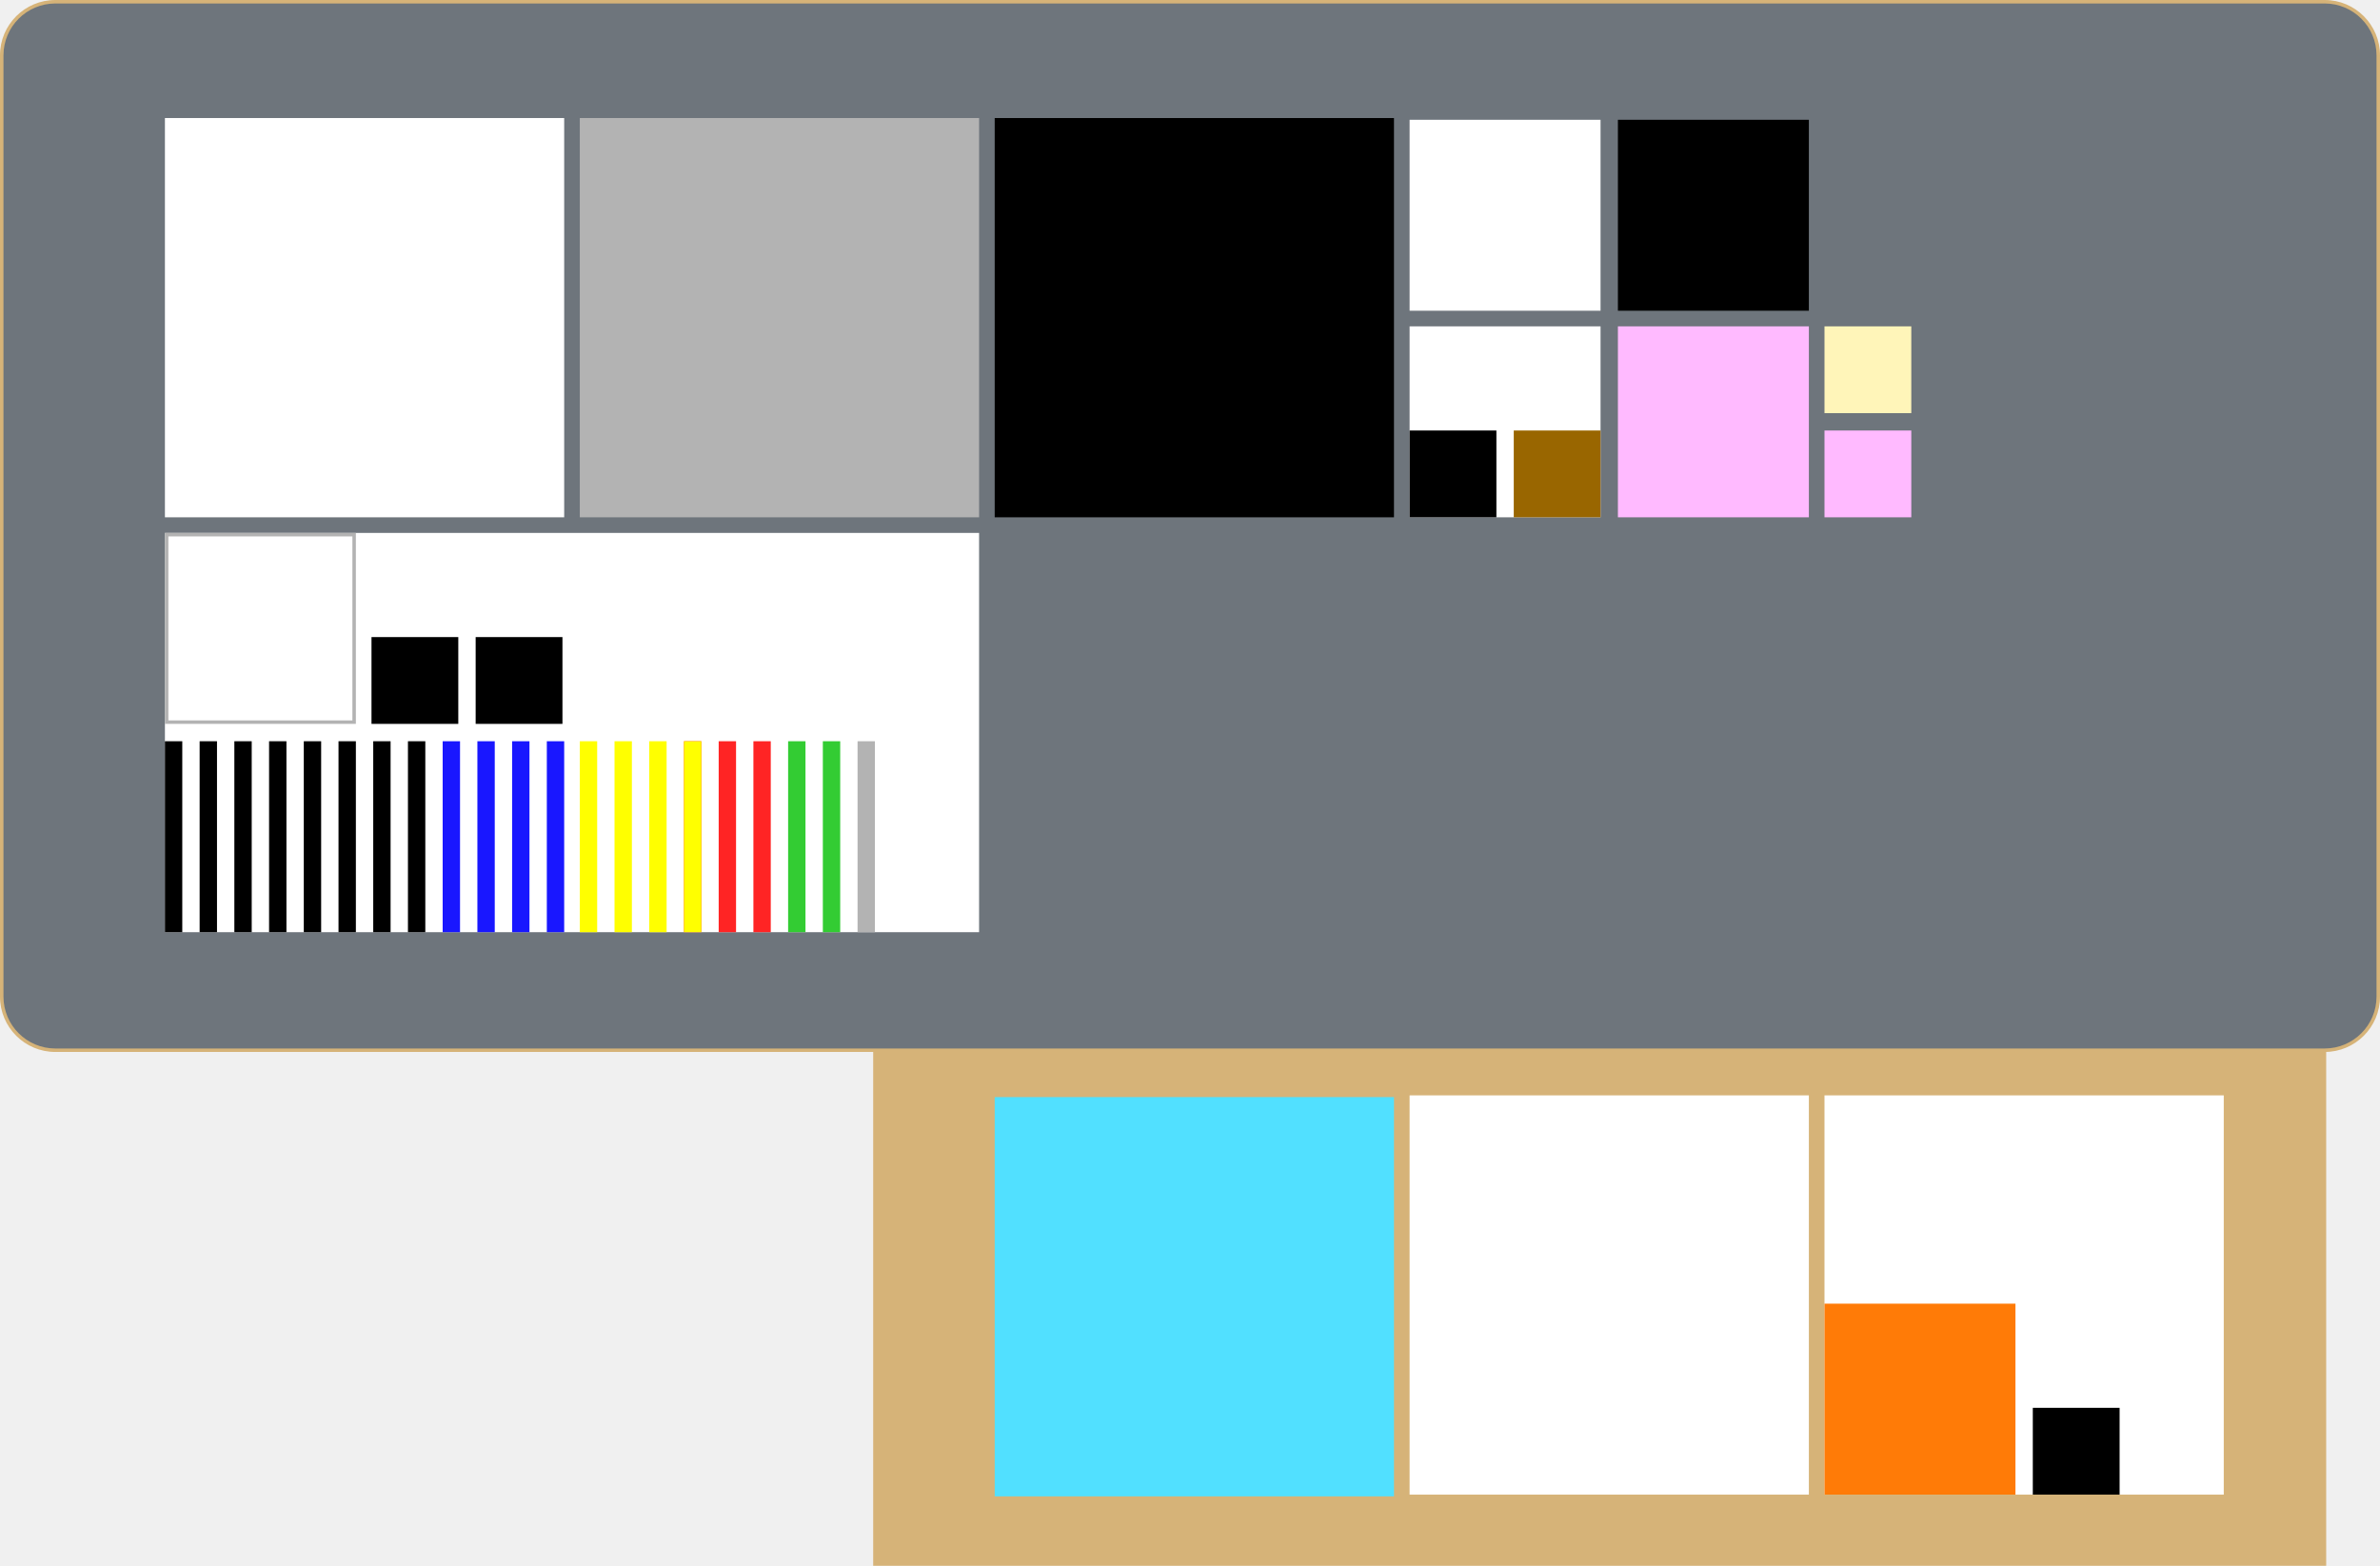
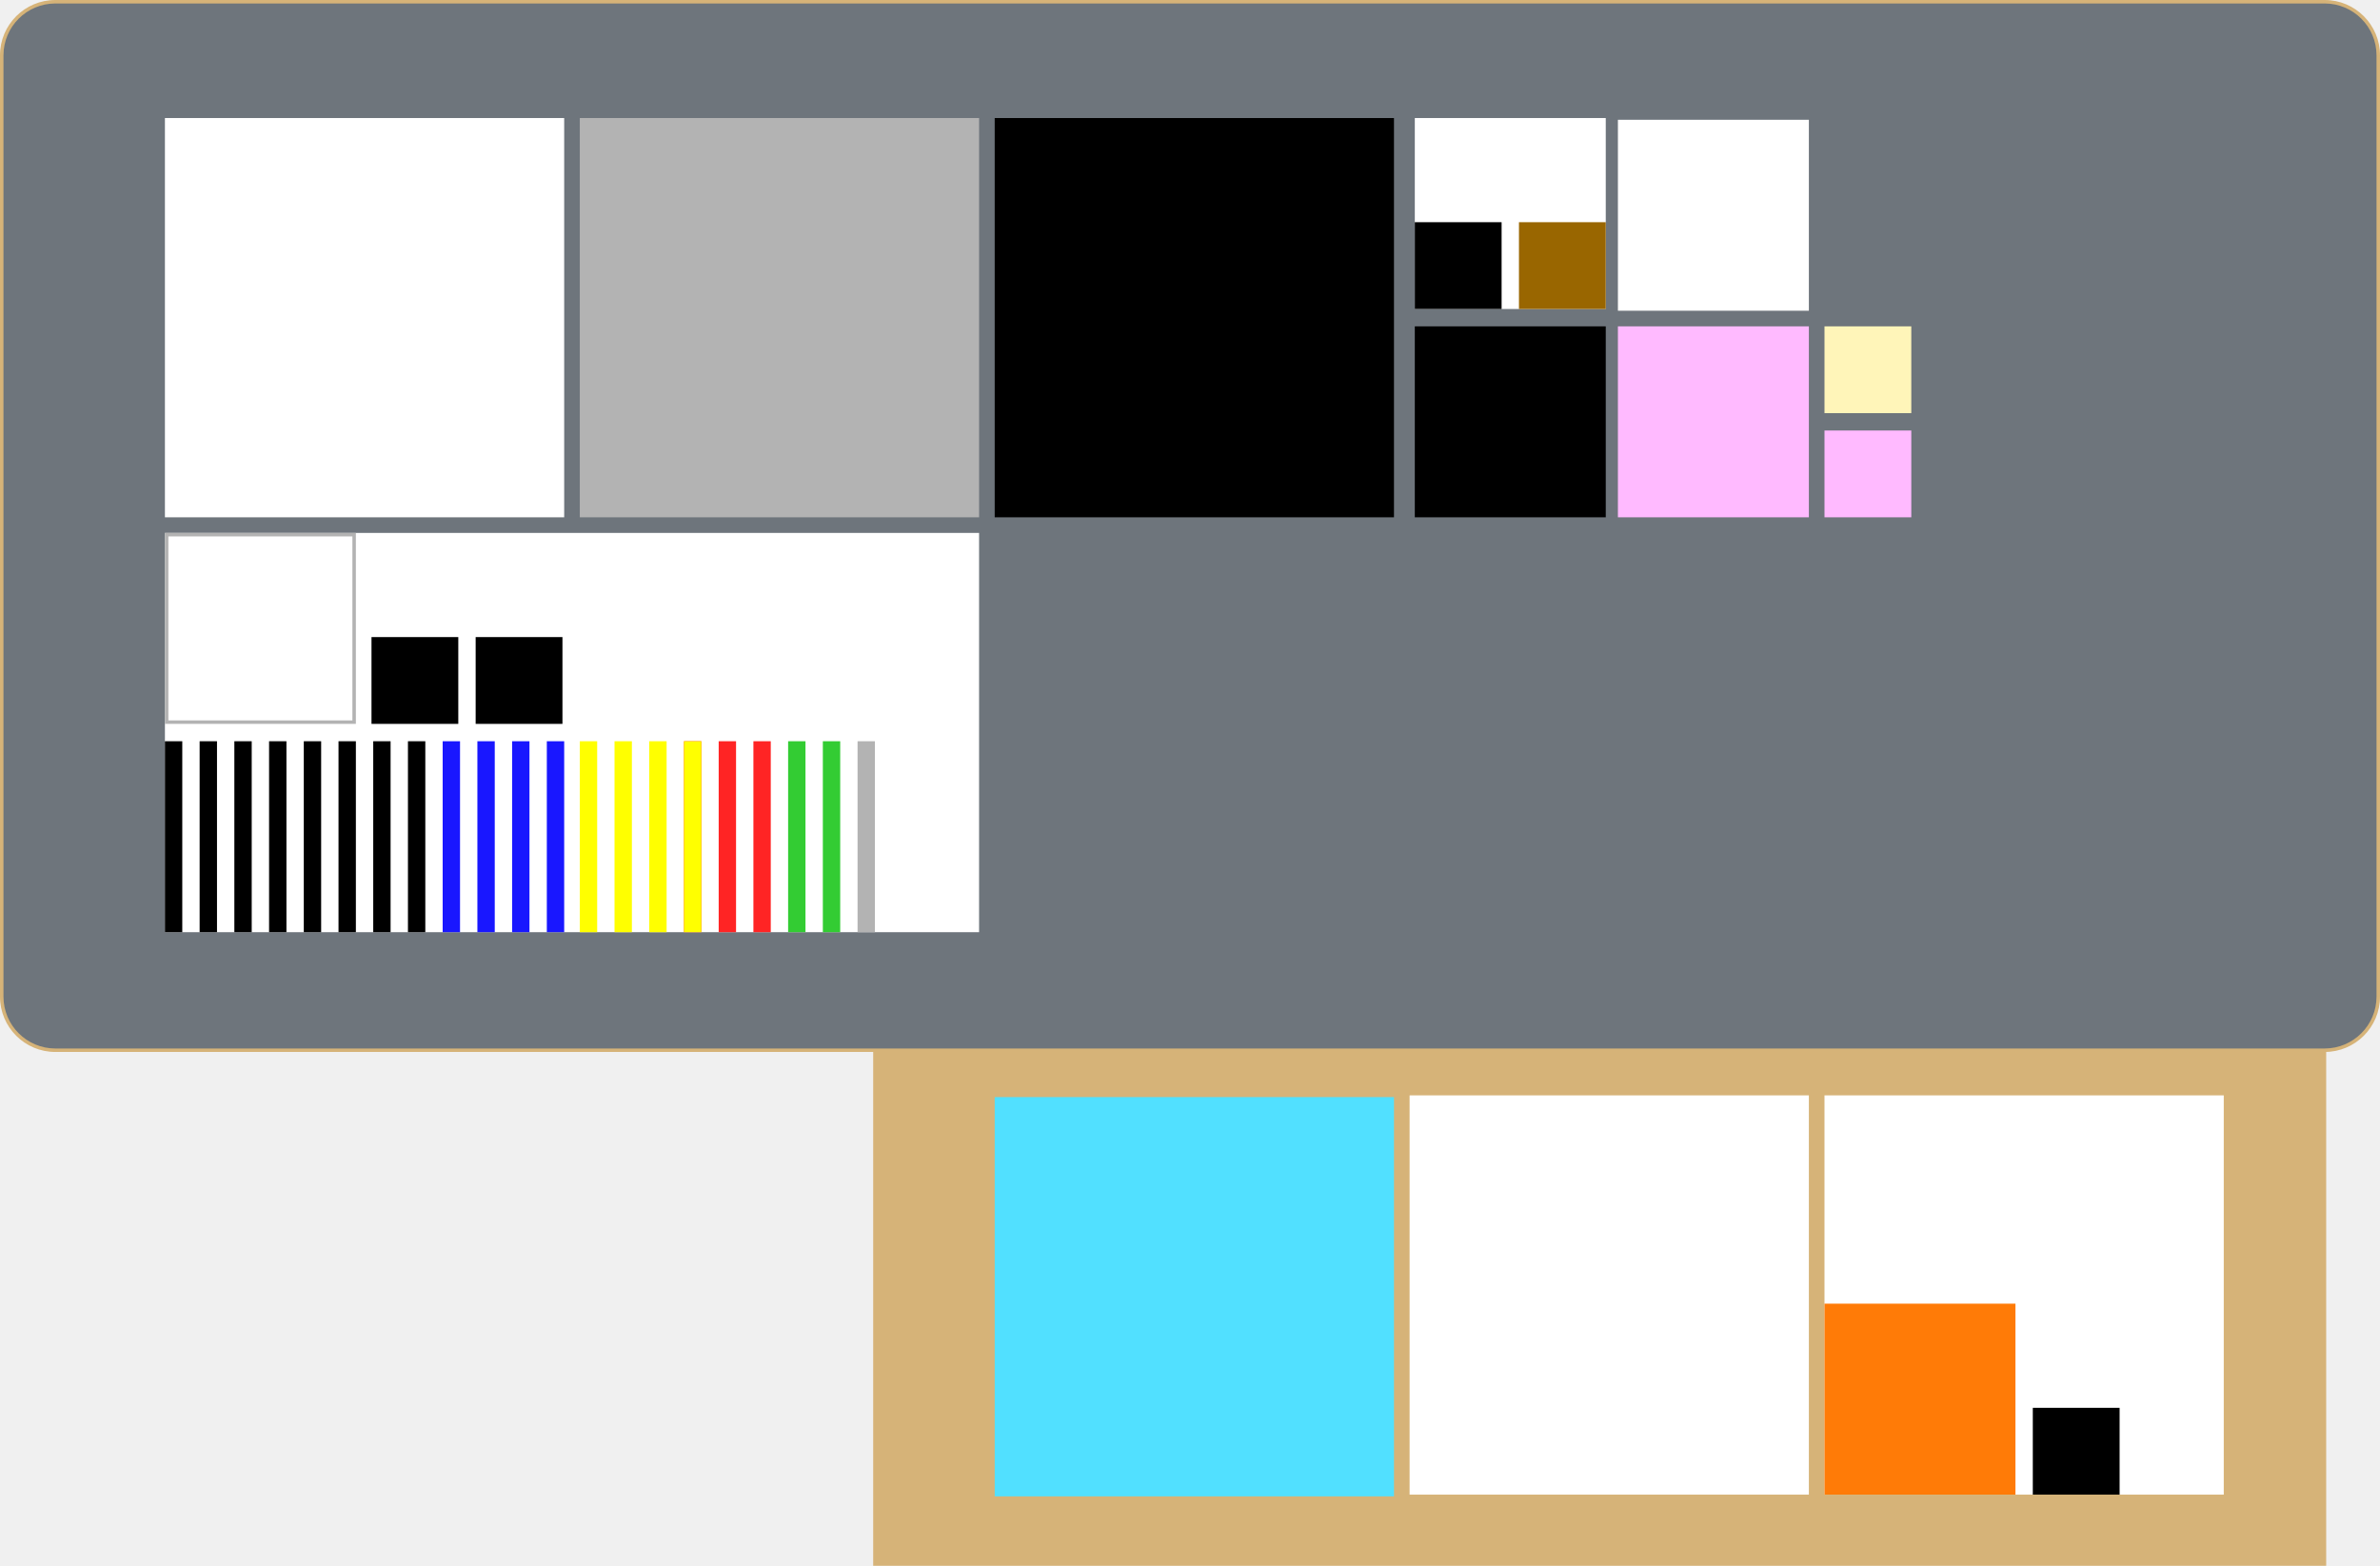
<svg xmlns="http://www.w3.org/2000/svg" viewBox="0 0 1371 902">
  <defs>
    <style>.cls-1{fill:#d6b378;}.cls-2{fill:#6e757c;}.cls-3{fill:#fff;}.cls-4{fill:#51e0ff;}.cls-5{fill:#ff7b07;}.cls-6{fill:#b3b3b3;}.cls-7{fill:#960;}.cls-8{fill:#fff5b9;}.cls-9{fill:#ffbaff;}.cls-10{fill:#1917ff;}.cls-11{fill:#ff2424;}.cls-12{fill:#3c3;}.cls-13{fill:#ff0;}</style>
  </defs>
  <g id="Desk">
    <rect class="cls-1" x="503" y="592" width="837" height="310" />
    <rect class="cls-2" x="1" y="1" width="1369" height="604" rx="30.87" />
    <path class="cls-1" d="M1339.13,2A29.9,29.9,0,0,1,1369,31.87V574.13A29.9,29.9,0,0,1,1339.13,604H31.87A29.9,29.9,0,0,1,2,574.13V31.87A29.9,29.9,0,0,1,31.87,2H1339.13m0-2H31.87A31.87,31.87,0,0,0,0,31.87V574.13A31.87,31.87,0,0,0,31.87,606H1339.13A31.87,31.87,0,0,0,1371,574.13V31.87A31.87,31.87,0,0,0,1339.13,0Z" />
  </g>
  <g id="Kasia">
    <rect class="cls-3" x="1051" y="631" width="230" height="230" />
    <rect class="cls-4" x="573" y="632" width="230" height="230" />
    <rect class="cls-3" x="812" y="631" width="230" height="230" />
    <rect x="1171" y="811" width="50" height="50" />
    <rect class="cls-5" x="1051" y="751" width="110" height="110" />
    <rect class="cls-3" x="95" y="68" width="230" height="230" />
    <rect class="cls-3" x="95" y="307" width="469" height="230" />
    <rect class="cls-6" x="334" y="68" width="230" height="230" />
    <rect x="573" y="68" width="230" height="230" />
-     <rect class="cls-3" x="812" y="188" width="110" height="110" />
-     <rect x="812" y="248" width="50" height="50" />
-     <rect class="cls-7" x="872" y="248" width="50" height="50" />
+     <rect class="cls-3" x="815" y="68" width="110" height="110" />
+     <rect x="815" y="128" width="50" height="50" />
+     <rect class="cls-7" x="875" y="128" width="50" height="50" />
    <rect class="cls-8" x="1051" y="188" width="50" height="50" />
-     <rect class="cls-3" x="812" y="69" width="110" height="110" />
+     <rect x="815" y="188" width="110" height="110" />
    <rect class="cls-9" x="932" y="188" width="110" height="110" />
-     <rect x="932" y="69" width="110" height="110" />
+     <rect class="cls-3" x="932" y="69" width="110" height="110" />
    <rect class="cls-9" x="1051" y="248" width="50" height="50" />
    <rect x="115" y="427" width="10" height="110" />
    <rect x="215" y="427" width="10" height="110" />
    <rect x="155" y="427" width="10" height="110" />
    <rect x="135" y="427" width="10" height="110" />
    <rect x="175" y="427" width="10" height="110" />
    <rect x="195" y="427" width="10" height="110" />
    <rect class="cls-10" x="275" y="427" width="10" height="110" />
    <rect class="cls-10" x="255" y="427" width="10" height="110" />
    <rect class="cls-10" x="295" y="427" width="10" height="110" />
    <rect x="235" y="427" width="10" height="110" />
    <rect class="cls-10" x="315" y="427" width="10" height="110" />
    <rect class="cls-11" x="394" y="427" width="10" height="110" />
    <rect class="cls-11" x="434" y="427" width="10" height="110" />
    <rect class="cls-11" x="414" y="427" width="10" height="110" />
    <rect x="95" y="427" width="10" height="110" />
    <rect class="cls-12" x="454" y="427" width="10" height="110" />
    <rect class="cls-13" x="334" y="427" width="10" height="110" />
    <rect class="cls-6" x="494" y="427" width="10" height="110" />
    <path class="cls-6" d="M203,309V415H97V309H203m2-2H95V417H205V307Z" />
    <rect x="274" y="367" width="50" height="50" />
    <rect x="214" y="367" width="50" height="50" />
    <rect class="cls-13" x="354" y="427" width="10" height="110" />
    <rect class="cls-13" x="394" y="427" width="10" height="110" />
    <rect class="cls-13" x="374" y="427" width="10" height="110" />
    <rect class="cls-12" x="474" y="427" width="10" height="110" />
  </g>
</svg>
